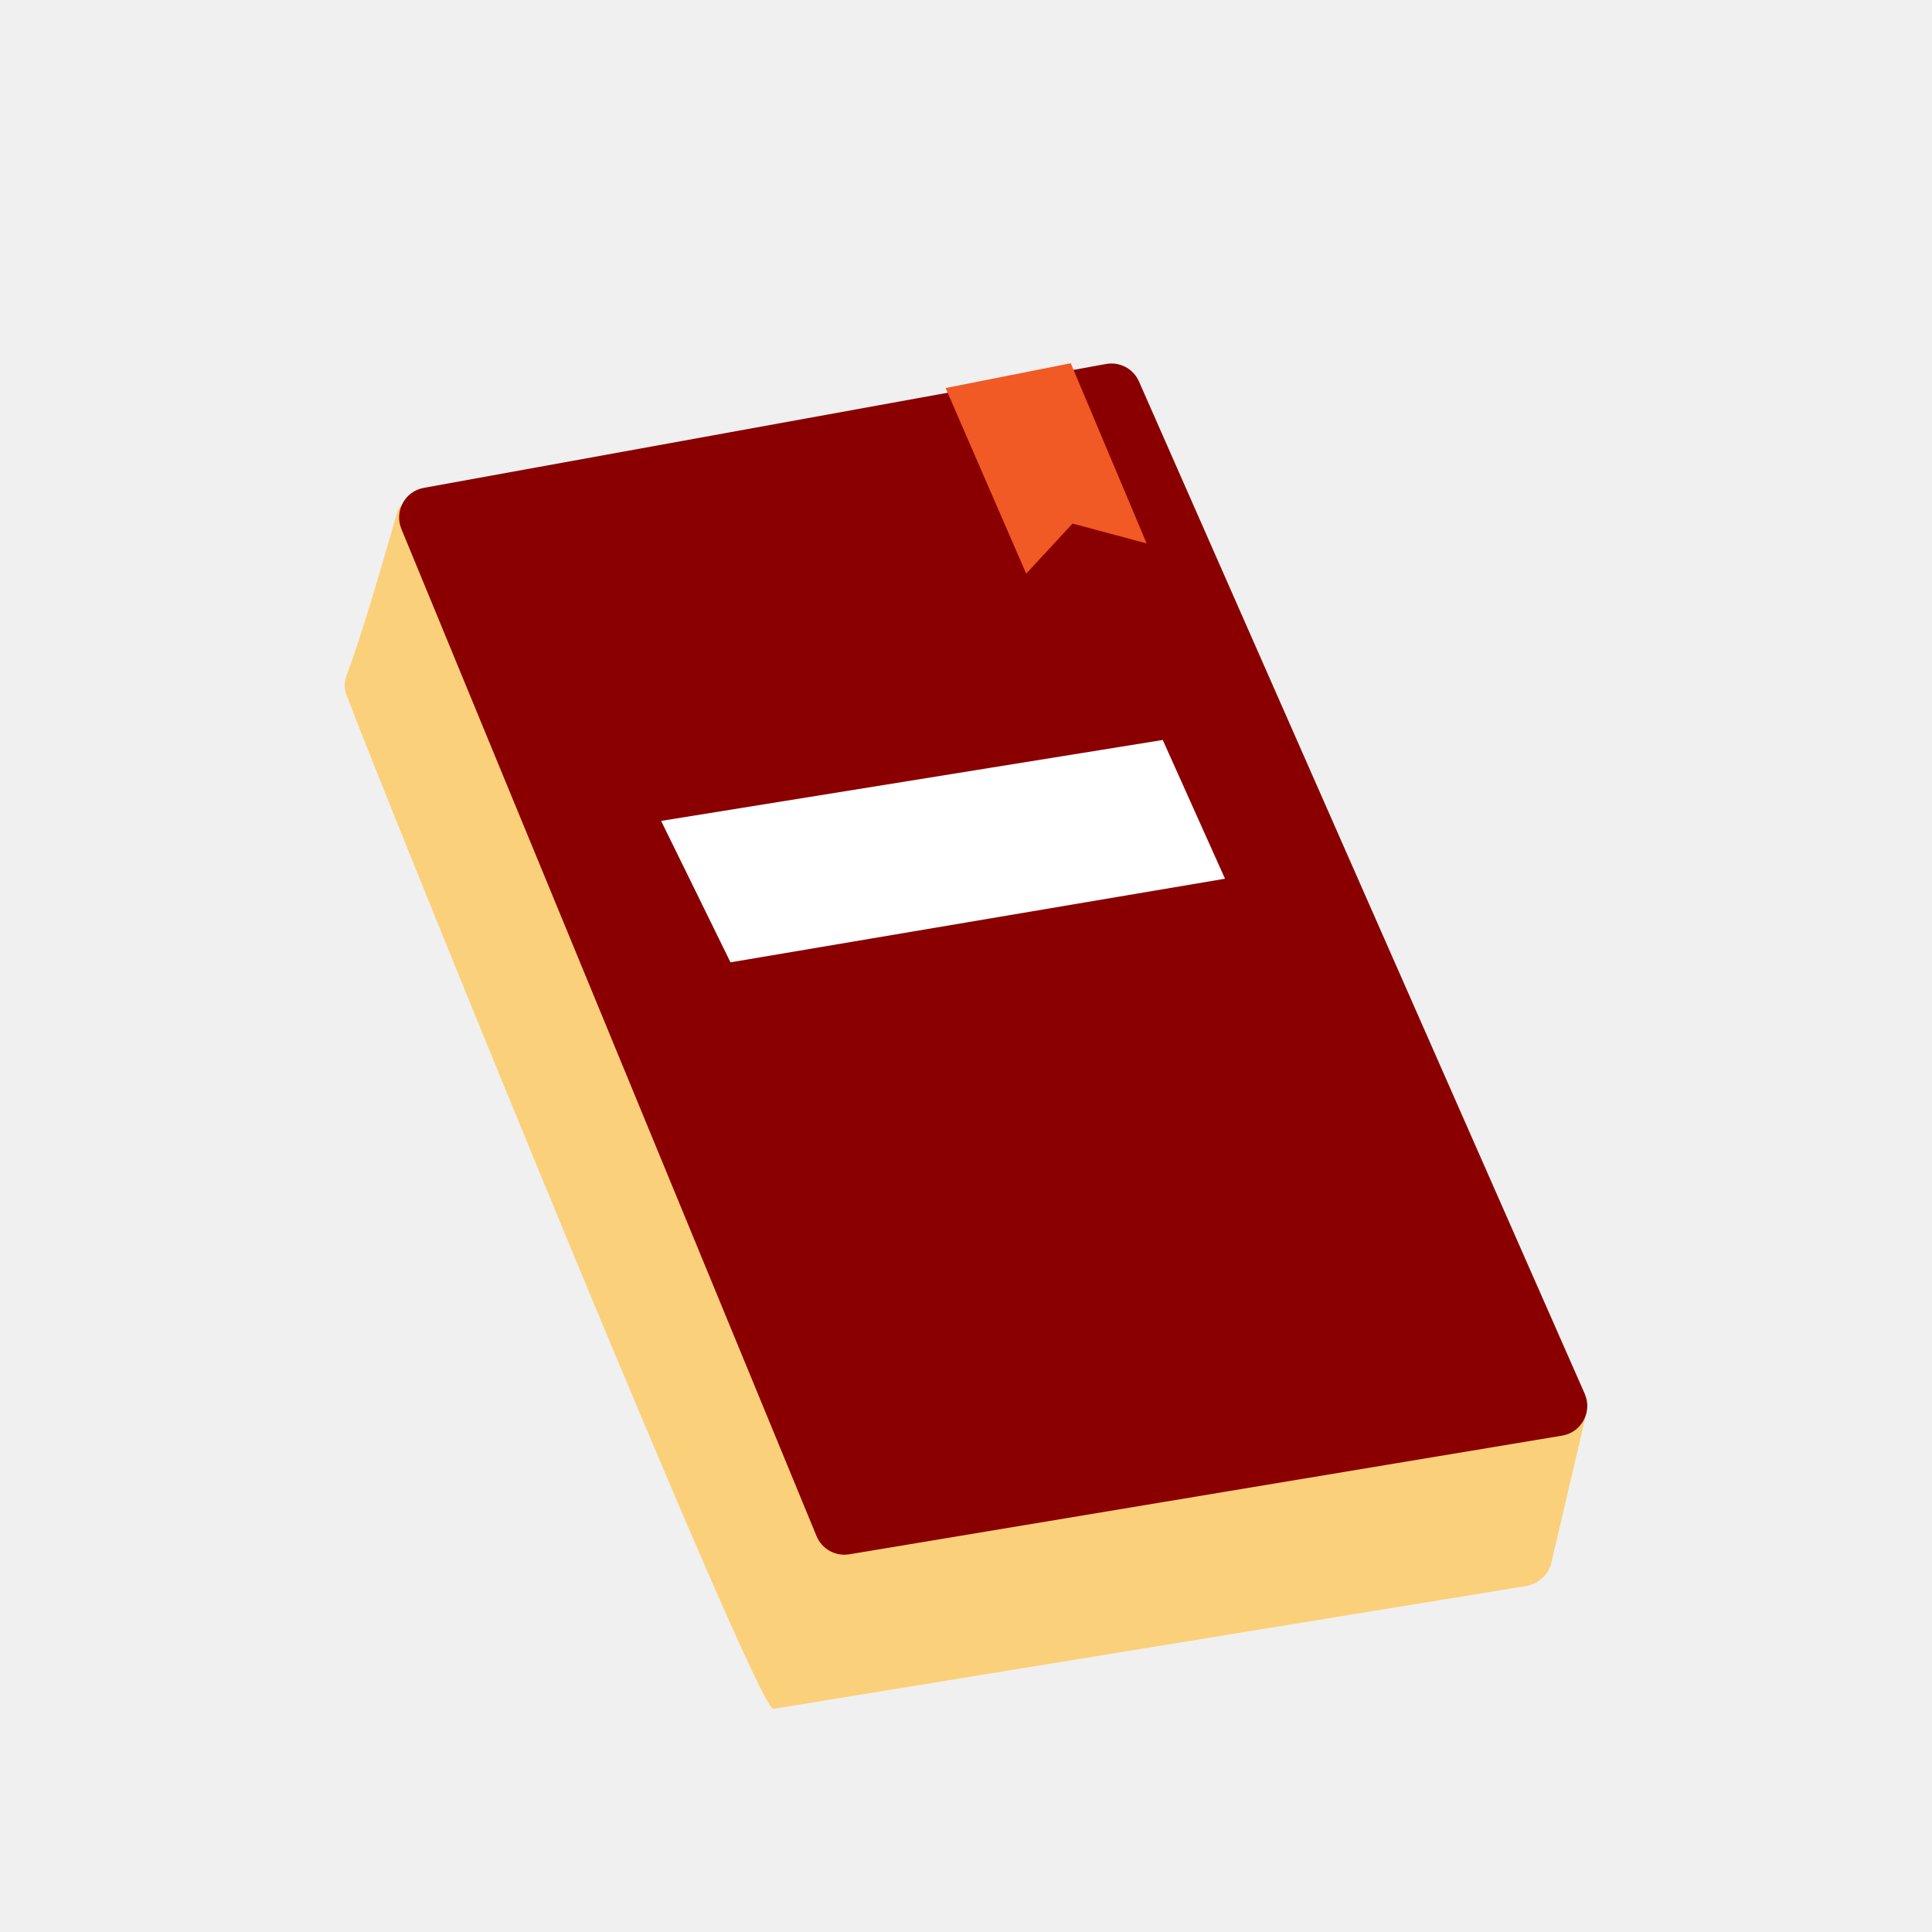
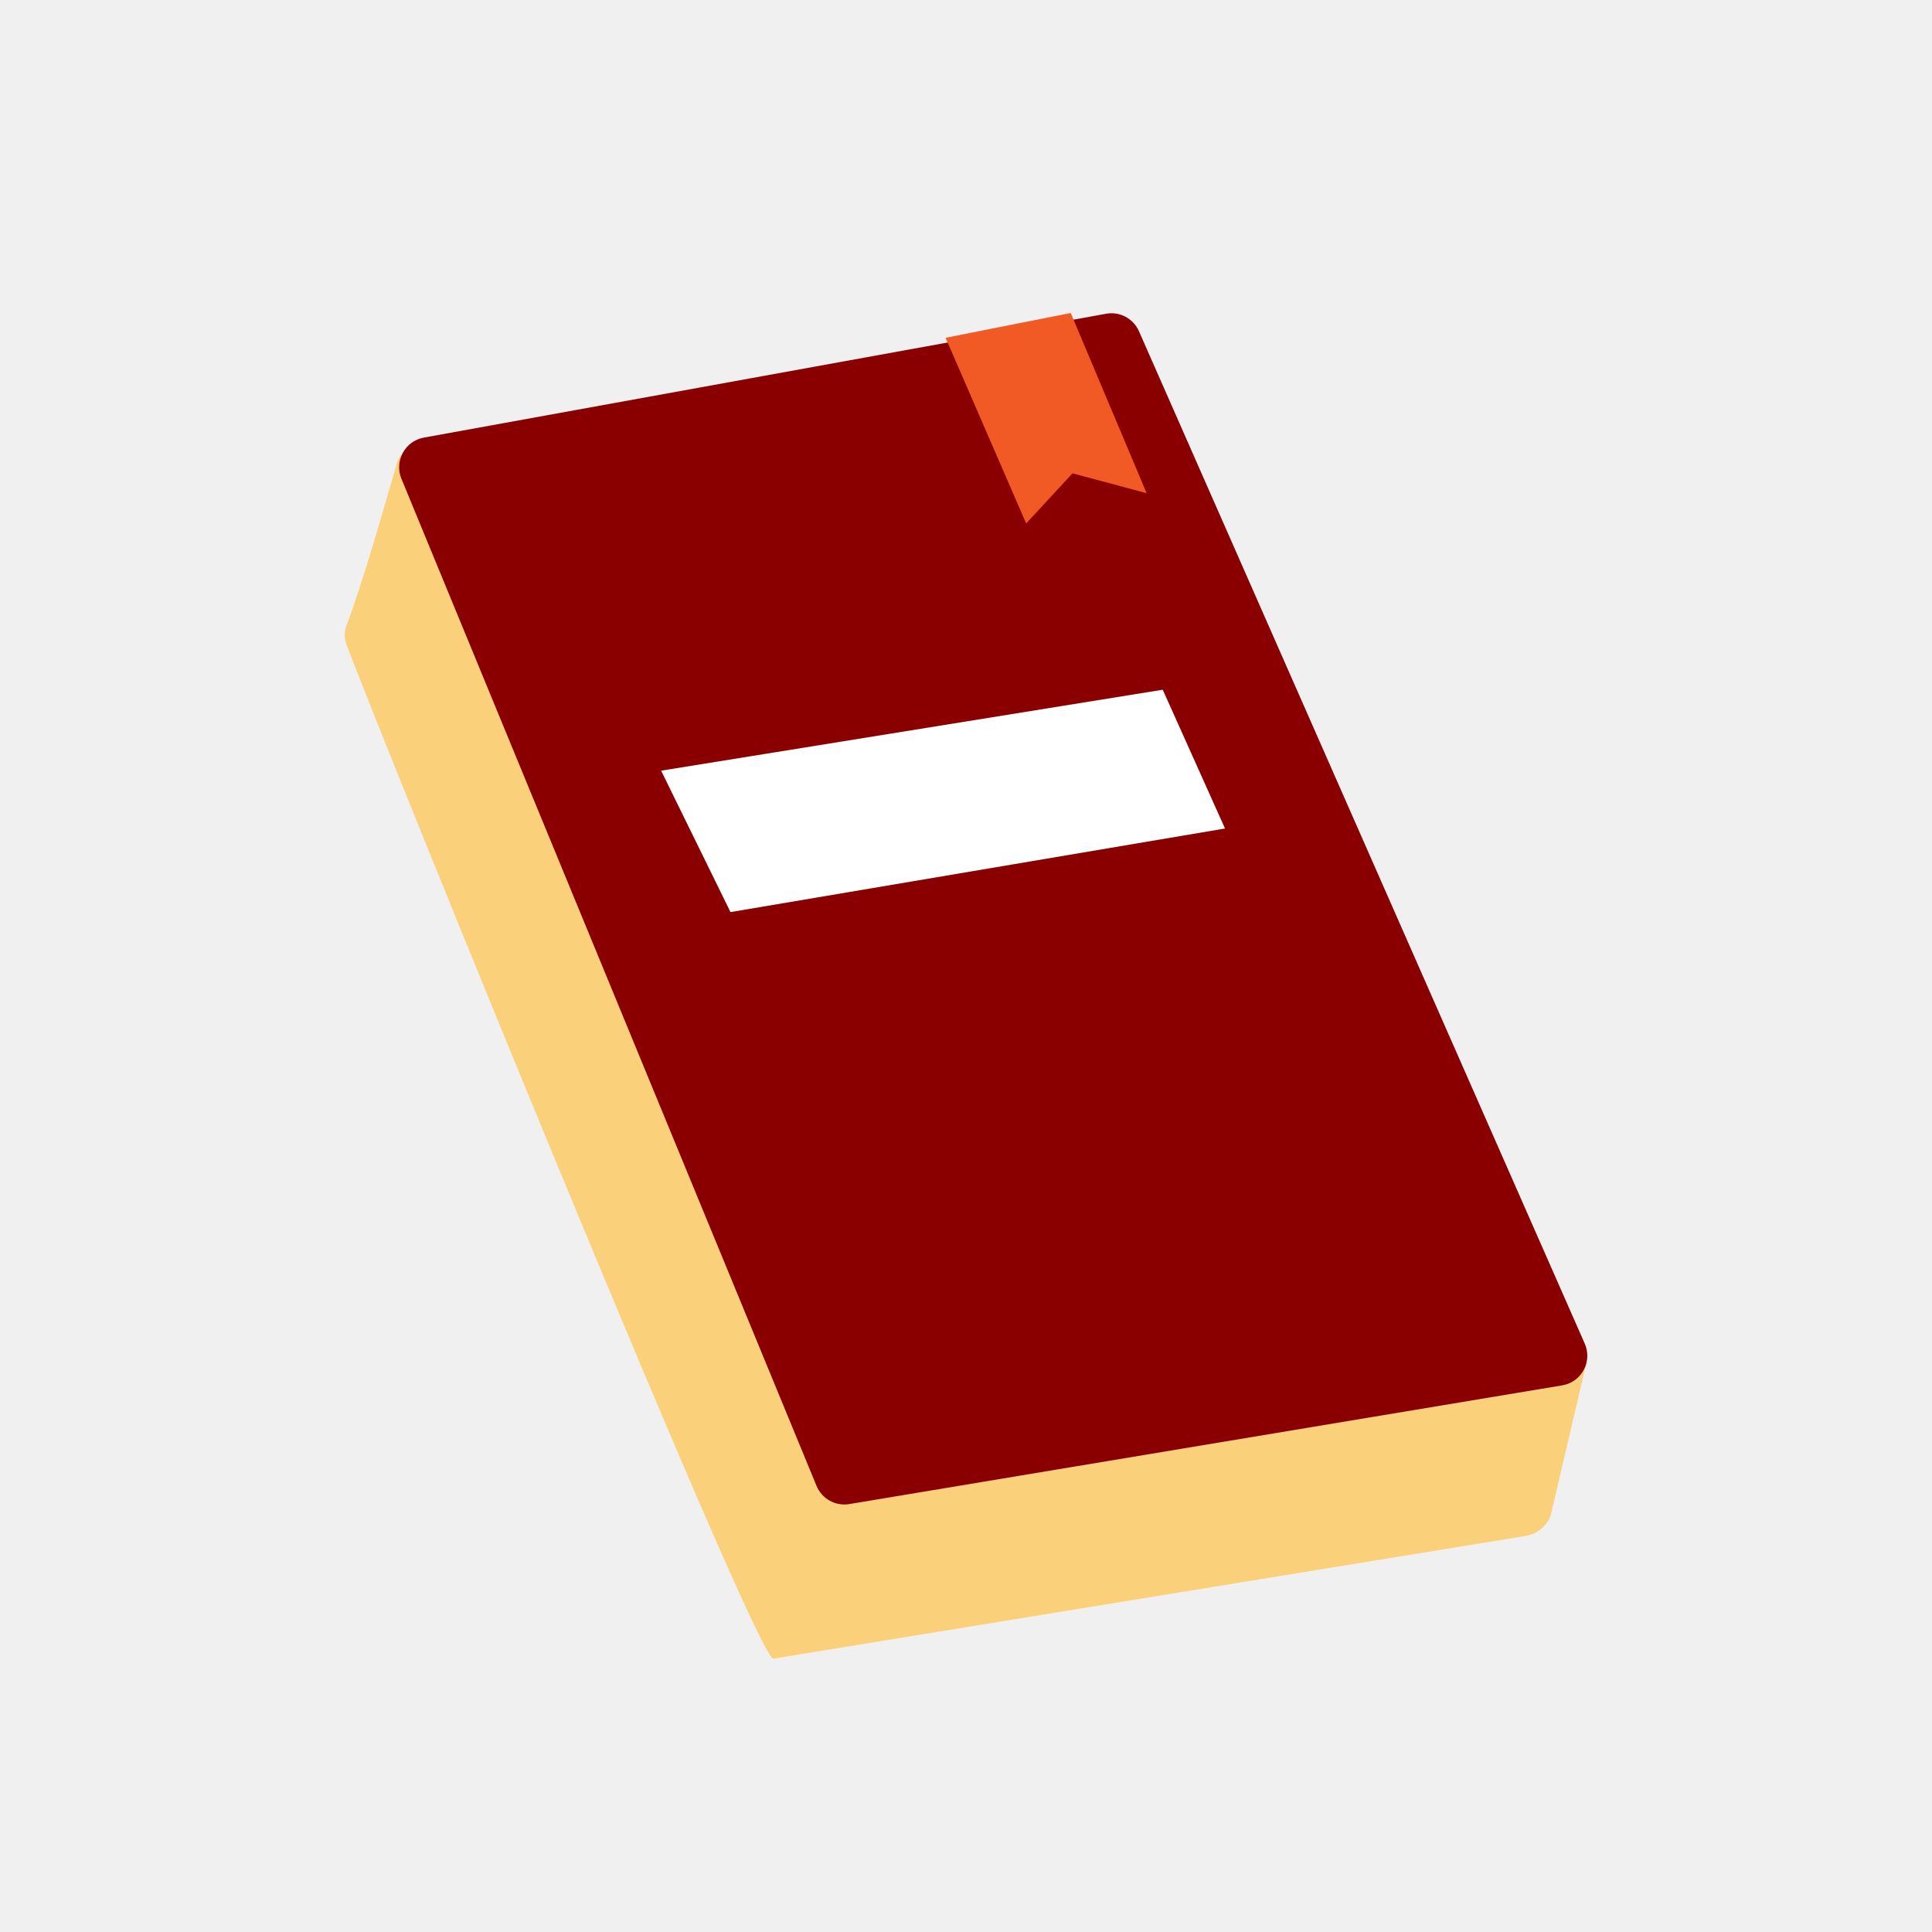
<svg xmlns="http://www.w3.org/2000/svg" version="1.1" id="Layer_1" x="0px" y="0px" viewBox="0 0 3000 3000" style="enable-background:new 0 0 3000 3000;" xml:space="preserve">
  <style type="text/css">
	.st0{fill:#FBD07A;}
	.st1{fill:#8A0000;}
	.st2{fill:#F15A24;}
	.st3{fill:#FFFFFF;}
</style>
  <g>
-     <path class="st0" d="M2463.36,2194.12l-1180,211.18l-82.47,248.18l1168.05-190.54c17.92-2.86,32.88-15.25,39.04-32.31   L2463.36,2194.12z" />
-     <path class="st0" d="M1290.29,2405.3L650.93,792.86c-6.26-15.87-29.09-14.81-33.84,1.58c-22.37,77.31-55.63,193.48-79.05,254.5   c-3.68,9.59-3.72,20.18-0.12,29.79c61.36,163.51,637.2,1579.63,662.98,1574.75C1251.82,2643.84,1274.69,2497.89,1290.29,2405.3z" />
-     <path class="st1" d="M2425.66,2229.24l-1106.88,184.27c-21.48,3.58-42.59-8.15-50.88-28.3L623.26,821.32   c-11.34-27.52,5.58-58.48,34.86-63.79L1717.46,565.2c21.26-3.86,42.41,7.36,51.12,27.15l692.18,1571.96   C2473.05,2192.21,2455.75,2224.23,2425.66,2229.24z" />
-     <polygon class="st2" points="1662.64,564.02 1468.33,602.55 1593.44,890.8 1665.44,812.96 1780.48,843.79  " />
-     <polygon class="st3" points="1902.19,1364.48 1134.31,1494.3 1026.59,1274.7 1805.52,1149.03  " />
+     <path class="st0" d="M2463.4,2116.1l-1180,211.2l-82.5,248.2l1168.1-190.5c17.9-2.9,32.9-15.2,39-32.3L2463.4,2116.1z" />
+     <path class="st0" d="M1290.3,2327.3L650.9,714.9c-6.3-15.9-29.1-14.8-33.8,1.6c-22.4,77.3-55.6,193.5-79,254.5   c-3.7,9.6-3.7,20.2-0.1,29.8c61.4,163.5,637.2,1579.6,663,1574.8C1251.8,2565.8,1274.7,2419.9,1290.3,2327.3z" />
+     <path class="st1" d="M2425.7,2151.2l-1106.9,184.3c-21.5,3.6-42.6-8.1-50.9-28.3L623.3,743.3c-11.3-27.5,5.6-58.5,34.9-63.8   l1059.3-192.3c21.3-3.9,42.4,7.4,51.1,27.2l692.2,1572C2473.1,2114.2,2455.8,2146.2,2425.7,2151.2z" />
+     <polygon class="st2" points="1662.6,486 1468.3,524.5 1593.4,812.8 1665.4,735 1780.5,765.8  " />
+     <polygon class="st3" points="1902.2,1286.5 1134.3,1416.3 1026.6,1196.7 1805.5,1071  " />
  </g>
</svg>
